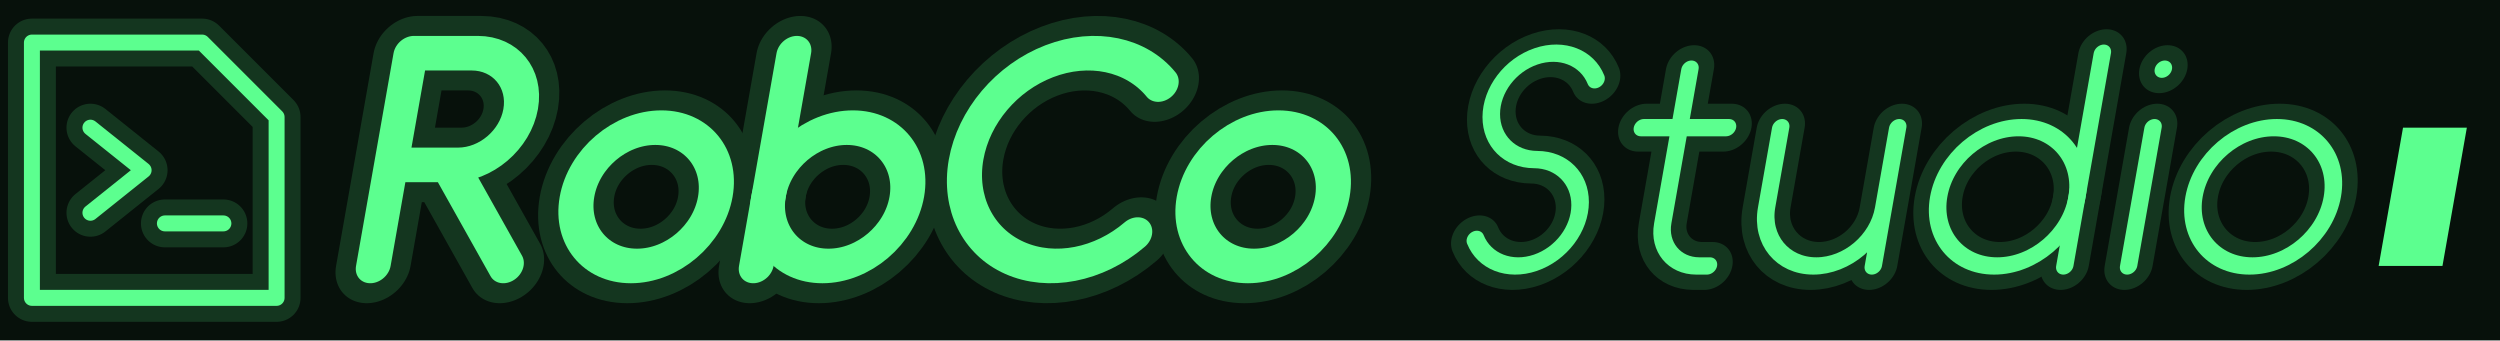
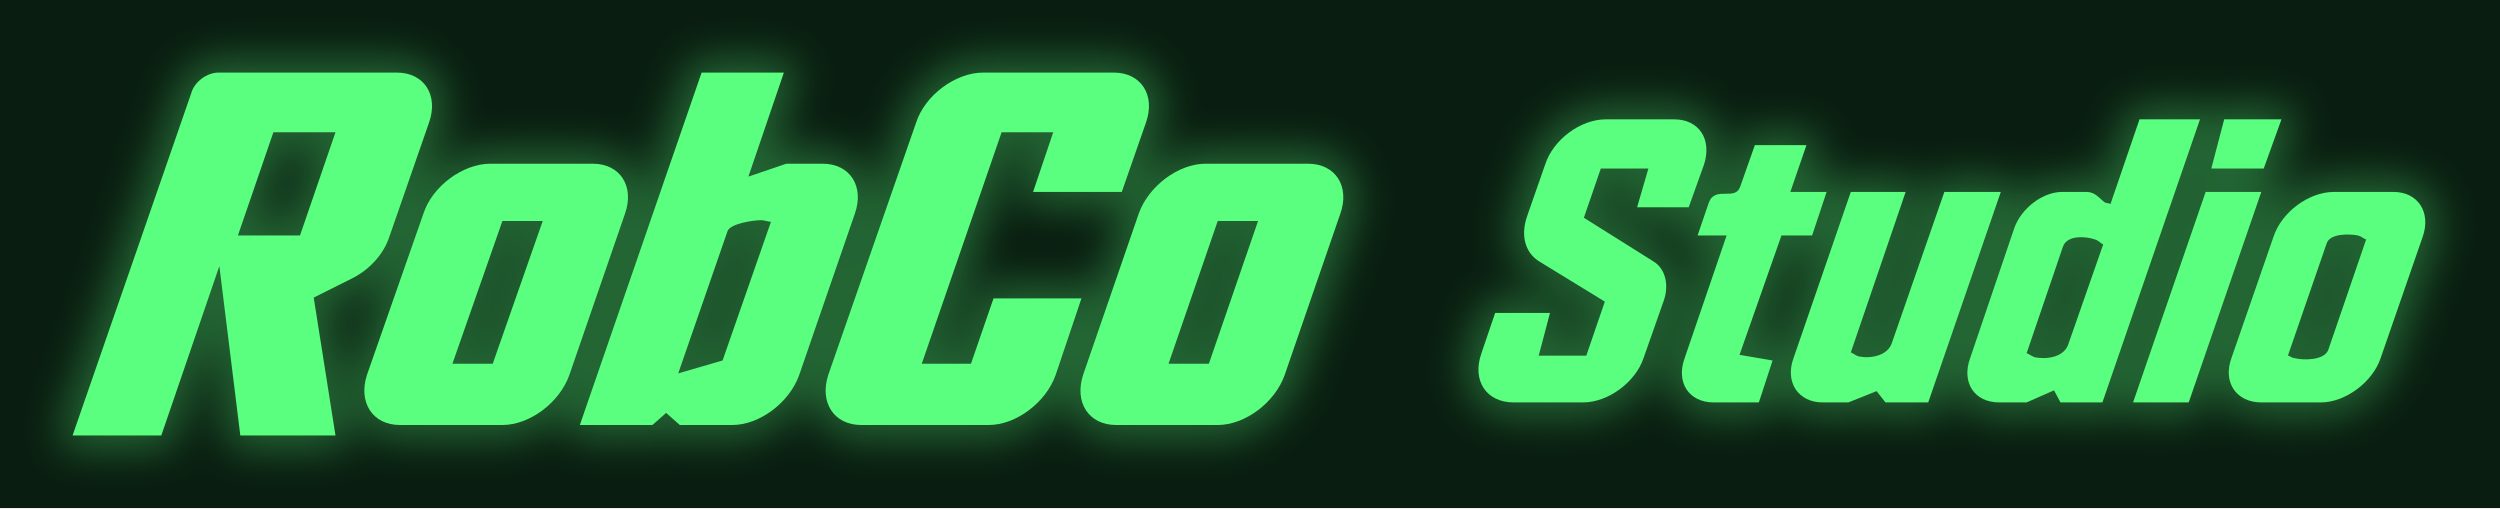
- <svg xmlns="http://www.w3.org/2000/svg" viewBox="0 0 470 64" width="470" height="64" role="img" aria-labelledby="wm-t" style="color:#5cff8f">
-   <rect class="asset-ground" width="470" height="64" fill="#07110b" />
+ <svg xmlns="http://www.w3.org/2000/svg" viewBox="0 0 310 63" width="310" height="63" role="img" aria-labelledby="wm-t" style="color:#5aff7f">
+   <rect class="asset-ground" width="310" height="63" fill="#091d10" />
  <defs>
-     <g id="wm-mark" fill="none" stroke-linecap="round" stroke-linejoin="round">
-       <path d="M6 8H38L52 22V56H6Z" />
-       <path d="M17 24l10 8-10 8M31 42h11" />
-     </g>
-     <g id="wm-robco" fill="none" stroke-linecap="round" stroke-linejoin="round" transform="translate(79 0) skewX(-10)">
-       <path d="M0 50V10H12A10.5 10.5 0 0 1 12 31H0M11 31L25 50" />
-       <circle cx="49" cy="37" r="13" />
-       <path d="M72 10V50" />
-       <circle cx="85" cy="37" r="13" />
-       <path d="M142.1 15.9A20 20 0 1 0 142.1 44.1" />
-       <circle cx="165" cy="37" r="13" />
-     </g>
-     <g id="wm-studio" fill="none" stroke-linecap="round" stroke-linejoin="round" transform="translate(79 0) skewX(-10)">
-       <path d="M223.7 15A10 10 0 1 0 215 30A10 10 0 1 1 206.3 45" />
-       <path d="M241 13V42A8 8 0 0 0 249 50H251M234 24H250" />
-       <path d="M260 24V39A11 11 0 0 0 282 39M282 24V50" />
-       <circle cx="305" cy="37" r="13" />
-       <path d="M318 10V50" />
-       <path d="M330 24V50M330 13V13.01" />
-       <circle cx="353" cy="37" r="13" />
-     </g>
+     <filter id="wm-blur" x="-10%" y="-60%" width="120%" height="220%">
+       <feGaussianBlur stdDeviation="2.6" />
+     </filter>
+     <path id="wm-word" fill-rule="evenodd" d="M9 54L23.7 11.6C24.1 10.1 25.7 9 27.1 9H49.2C52.6 9 54.4 11.8 53.2 15.2L48.3 29.3C47.6 31.5 45.8 33.5 43.5 34.6L38.9 36.9L41.6 54H29.8L27.2 33L20 54H9ZM41.6 16.4H33.9L29.5 29.2H37.2L41.6 16.4ZM45.5 46.5L52.5 26.5C53.6 23.1 57.4 20.3 60.8 20.3H73.5C76.9 20.3 78.7 23.1 77.5 26.5L70.6 46.5C69.4 49.9 65.7 52.7 62.3 52.7H49.6C46.2 52.7 44.4 49.9 45.5 46.5ZM67.3 27.4H62.3L56.1 45.1H61.1L67.3 27.4ZM84.3 52.7L82.6 51.2L80.9 52.7H71.9L87 9H97.2L92.8 21.9L97.5 20.3H102C105.4 20.3 107.2 23.1 106 26.5L99.1 46.5C97.9 49.9 94.2 52.7 90.8 52.7H84.3ZM90.2 28.7L84.1 46.3L89.6 44.7L95.6 27.5C95.2 27.5 94.8 27.3 94.4 27.3C93.5 27.3 90.5 27.7 90.2 28.7ZM102.7 46.5L113.6 15.2C114.7 11.8 118.5 9 121.9 9H138.1C141.5 9 143.3 11.8 142.1 15.2L139.1 23.8H128.1L130.6 16.4H124.2L114.3 45.1H120.4L123.2 37H134.1L130.9 46.5C129.7 49.9 126 52.7 122.6 52.7H106.8C103.4 52.7 101.6 49.9 102.7 46.5ZM134.3 46.5L141.2 26.5C142.4 23.1 146.1 20.3 149.5 20.3H162.2C165.6 20.3 167.4 23.1 166.2 26.5L159.3 46.5C158.1 49.9 154.4 52.7 151 52.7H138.4C135 52.7 133.2 49.9 134.3 46.5ZM156 27.4H151L144.9 45.1H149.9L156 27.4ZM196.3 49.9H187.7C184.3 49.9 182.5 47.2 183.7 43.8L185.4 38.8H192.2L190.8 44.1H196.7L199 37.4L191 32.5C189.1 31.4 188.5 29.2 189.4 26.7L191.6 20.4C192.6 17.3 196 14.8 199.1 14.8H207.6C210.7 14.8 212.3 17.3 211.3 20.4L209.4 25.7H203L204.4 20.9H198.5L196.4 27L205 32.4C206.5 33.3 207 35.3 206.3 37.3L203.8 44.4C202.8 47.4 199.4 49.9 196.3 49.9ZM218.1 49.9H212.5C209.4 49.9 207.8 47.4 208.9 44.4L214.1 29.2H210.5L211.9 25.1C212.7 23 215.2 25 215.8 23.1L217.6 18H224L222 23.8H226.5L224.7 29.2H220.9L215.7 44L219.8 44.7L218.1 49.9ZM222.4 44.4L229.5 23.8H236.3L229.5 43.7C229.8 43.8 230.1 44.1 230.5 44.2C232 44.5 234.1 44.1 234.6 42.5L241.1 23.8H248.1L239.1 49.9H233.8L232.7 48.5L229.2 49.9H226C223 49.9 221.3 47.4 222.4 44.4ZM244.3 44.4L249.8 28.2C250.7 25.8 253.3 23.8 255.7 23.8H258.7C259.8 23.8 260.2 24.5 261 25.1C261.2 25.2 261.6 25.2 261.7 25.3L265.3 14.8H272.8L260.7 49.9H255.5L254.7 48.4L251.3 49.9H247.9C244.8 49.9 243.2 47.4 244.3 44.4ZM255.8 30.6L251.3 43.8C251.6 43.9 252 44.2 252.3 44.3C253.8 44.6 256 44.3 256.5 42.6L260.8 30.3C260.5 30.2 260.2 29.8 259.8 29.7C258.7 29.3 256.3 29.1 255.8 30.6ZM264.5 49.9L273.5 23.8H280.4L271.4 49.9H264.5ZM276.7 44.4L281.9 29.4C282.9 26.3 286.3 23.8 289.4 23.8H296.8C299.8 23.8 301.5 26.3 300.4 29.4L295.2 44.4C294.2 47.4 290.8 49.9 287.8 49.9H280.4C277.3 49.9 275.6 47.4 276.7 44.4ZM274.2 20.9L275.8 14.8H282.9L280.7 20.9H274.2ZM288.5 30.2L283.7 44.1C283.9 44.1 284.2 44.4 284.5 44.4C285.6 44.7 288.2 44.7 288.7 43.4L293.4 29.7C293.1 29.6 292.8 29.3 292.4 29.2C291.4 29 288.9 28.9 288.5 30.2Z" />
  </defs>
-   <g class="halo" stroke="currentColor" opacity=".16">
-     <use href="#wm-mark" stroke-width="9" />
-     <use href="#wm-robco" stroke-width="14" />
-     <use href="#wm-studio" stroke-width="9" />
+   <g class="halo" fill="currentColor" stroke="currentColor" stroke-width="3.4" stroke-linejoin="round" opacity=".32" filter="url(#wm-blur)">
+     <use href="#wm-word" />
  </g>
-   <g stroke="currentColor">
-     <use href="#wm-mark" stroke-width="3" />
-     <use href="#wm-robco" stroke-width="6.5" />
-     <use href="#wm-studio" stroke-width="3.25" />
+   <g class="letters" fill="currentColor">
+     <use href="#wm-word" />
  </g>
-   <rect x="377" y="24" width="12" height="26" fill="currentColor" transform="translate(79 0) skewX(-10)" />
</svg>
